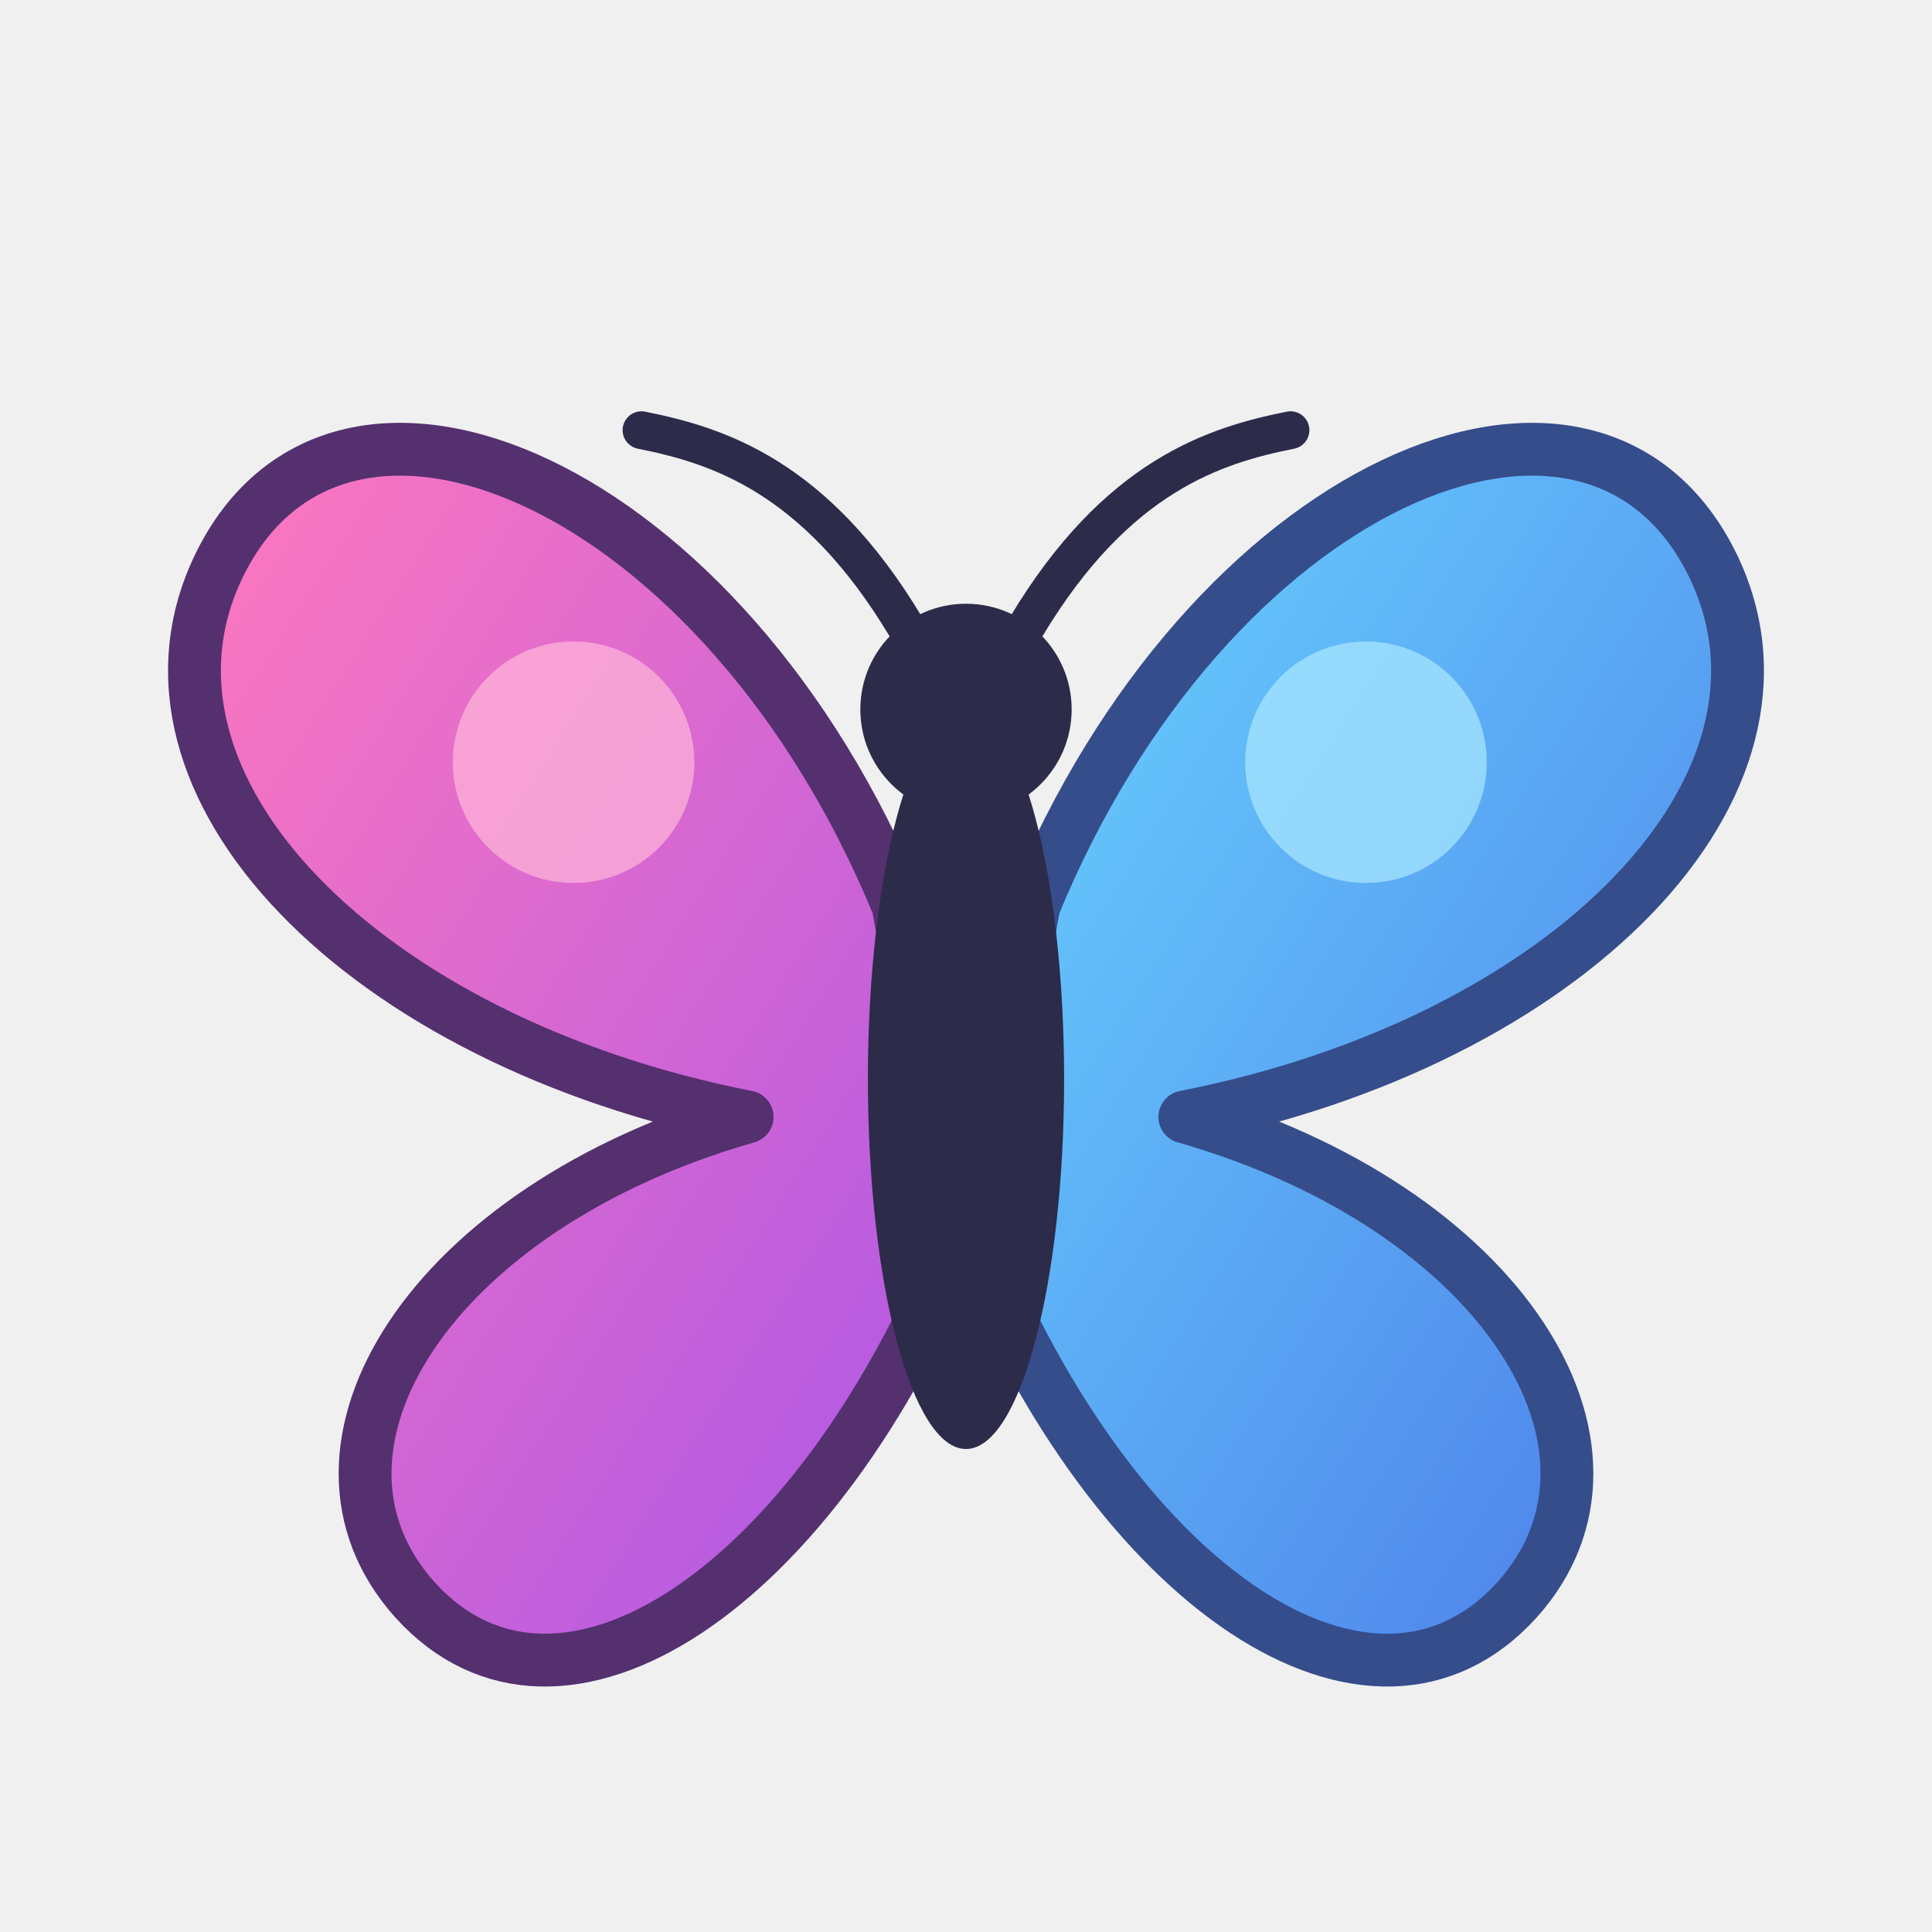
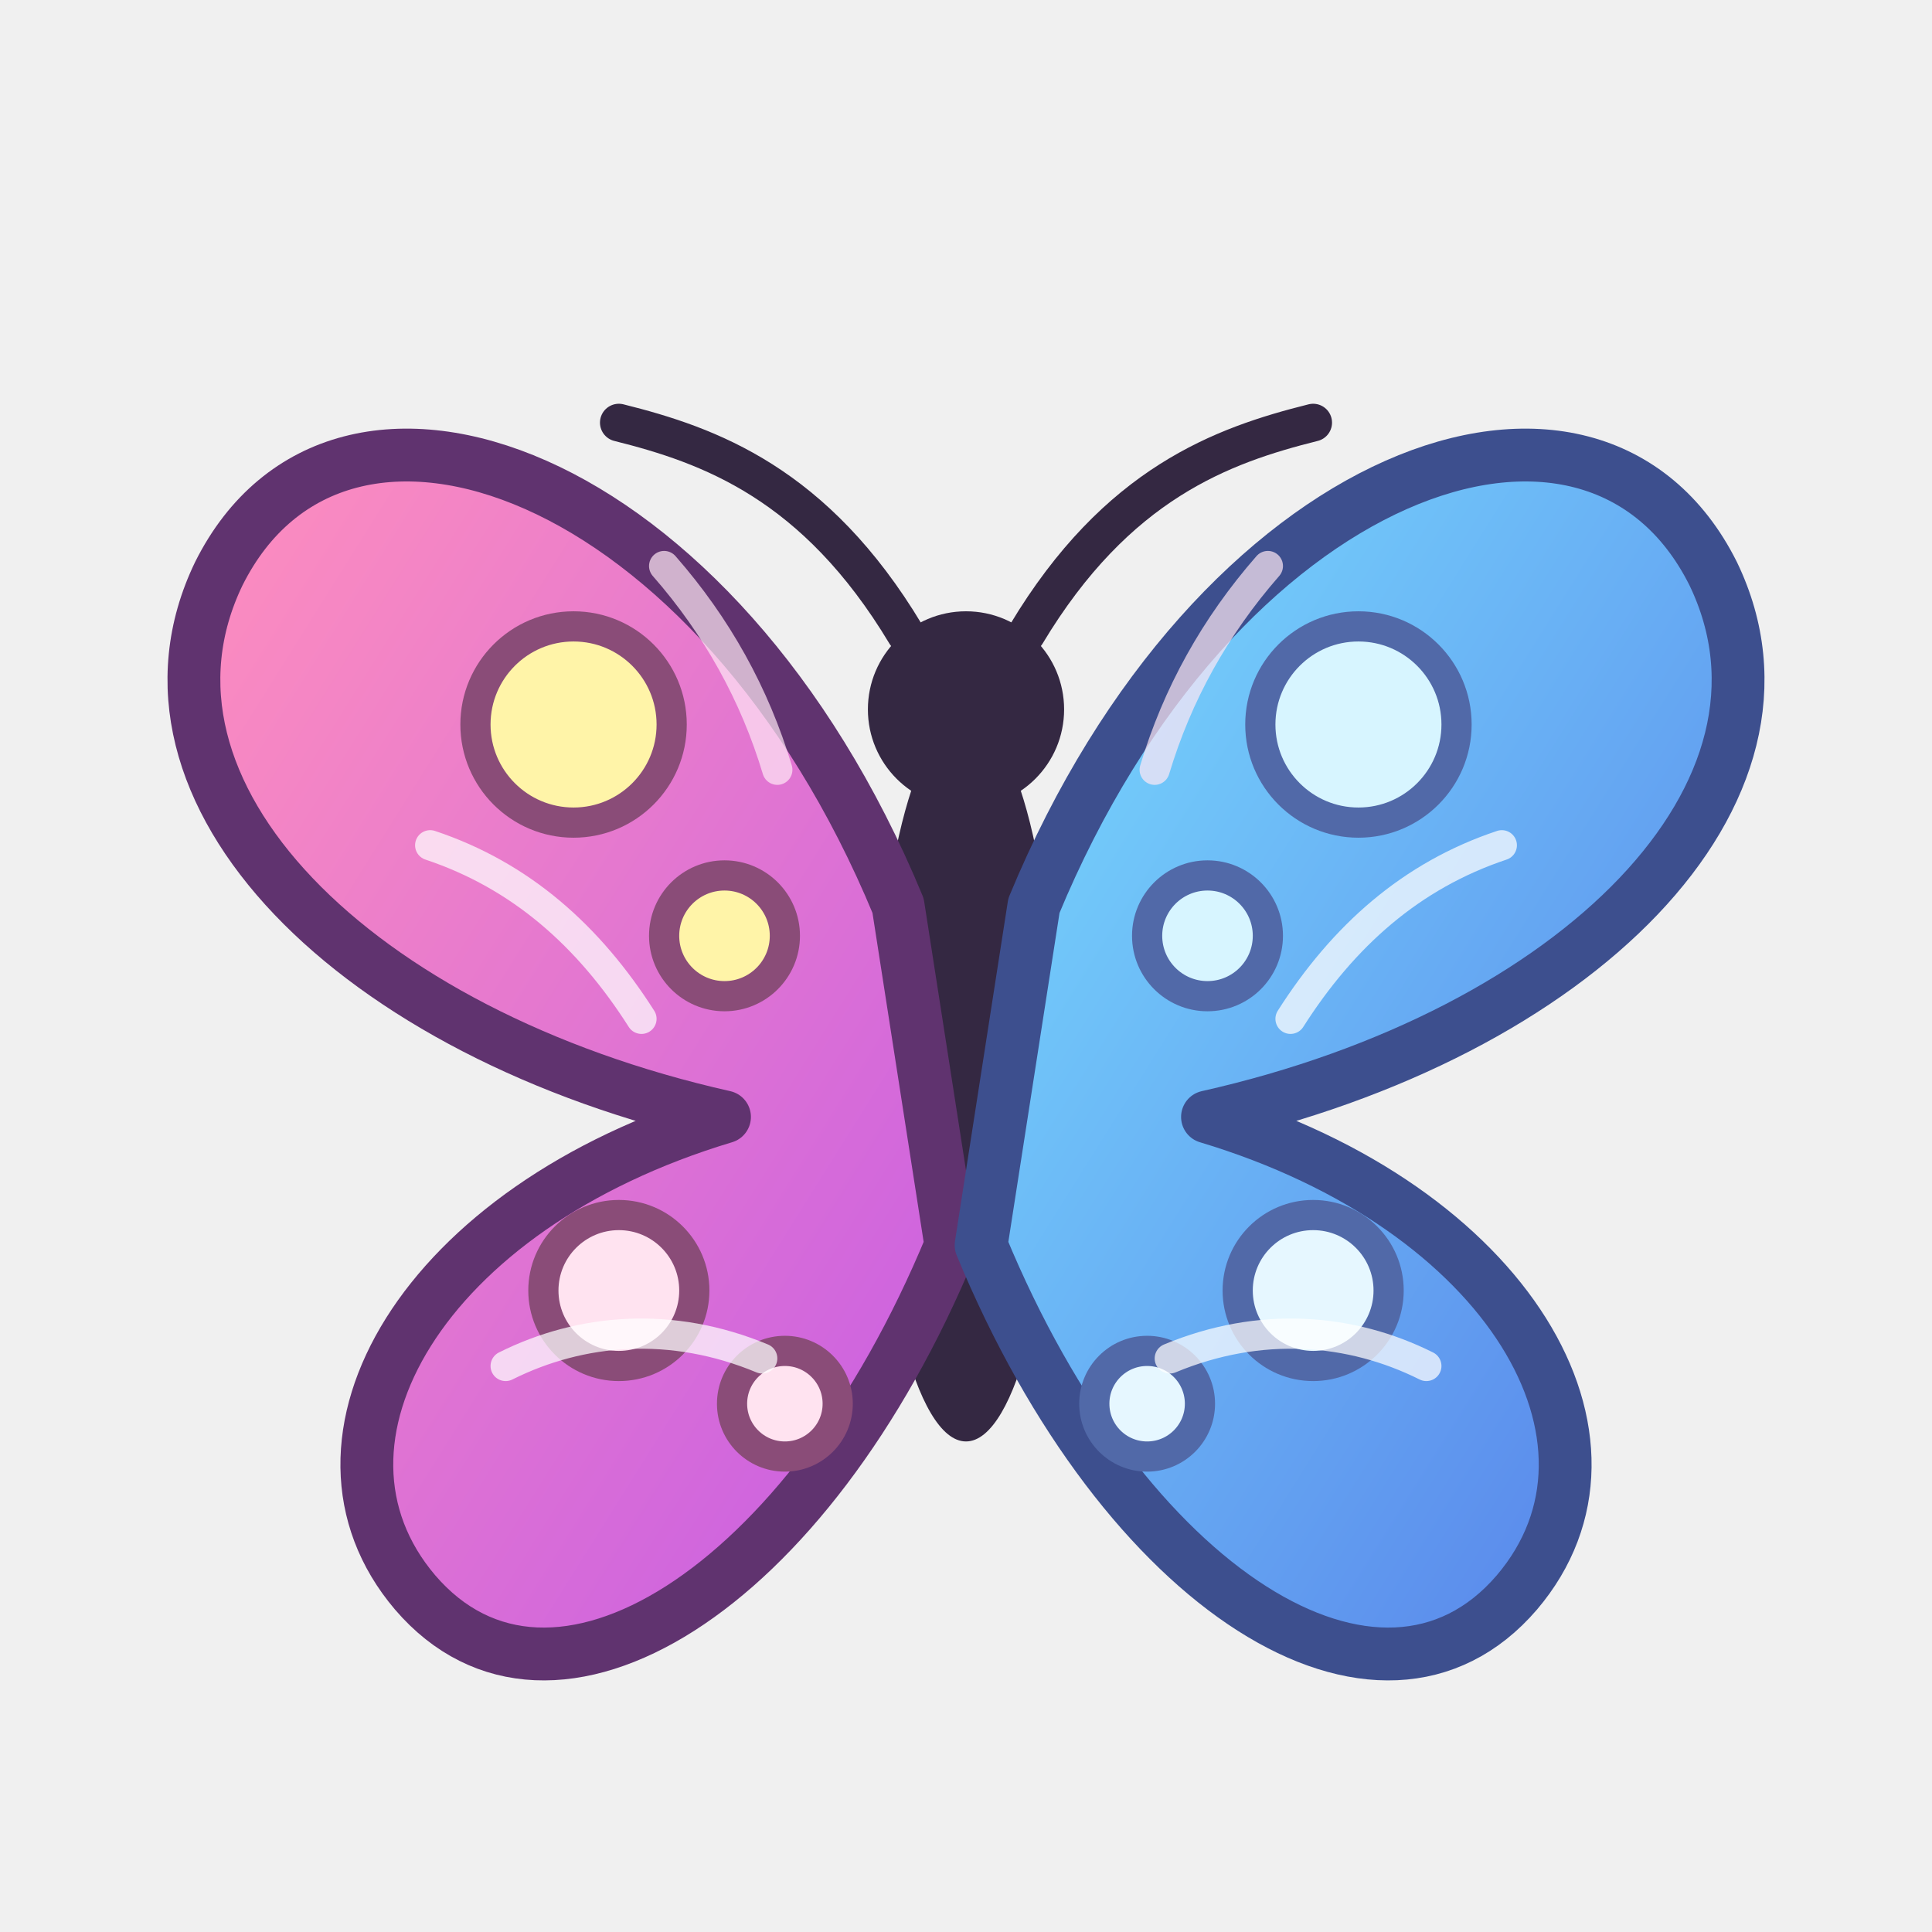
- <svg xmlns="http://www.w3.org/2000/svg" viewBox="0 0 256 256">
+ <svg xmlns="http://www.w3.org/2000/svg" viewBox="0 0 256 256" role="img" aria-label="Decorative butterfly sticker">
  <defs>
-     <linearGradient id="p" x1="0" y1="0" x2="1" y2="1">
-       <stop stop-color="#ff78bd" />
-       <stop offset="1" stop-color="#aa56e8" />
+     <linearGradient id="pinkWing" x1="0" y1="0" x2="1" y2="1">
+       <stop stop-color="#ff8fbd" />
+       <stop offset="1" stop-color="#c55ce5" />
    </linearGradient>
-     <linearGradient id="b" x1="0" y1="0" x2="1" y2="1">
-       <stop stop-color="#6ad7ff" />
-       <stop offset="1" stop-color="#4b78e8" />
+     <linearGradient id="blueWing" x1="0" y1="0" x2="1" y2="1">
+       <stop stop-color="#7adfff" />
+       <stop offset="1" stop-color="#557be8" />
    </linearGradient>
  </defs>
-   <path d="M119 120C96 64 45 42 29 75c-14 29 19 63 70 73-42 12-62 44-44 64 19 21 53-1 72-48z" fill="url(#p)" stroke="#54306f" stroke-width="7" stroke-linejoin="round" />
-   <path d="M137 120c23-56 74-78 90-45 14 29-19 63-70 73 42 12 62 44 44 64-19 21-53-1-72-48z" fill="url(#b)" stroke="#354d8b" stroke-width="7" stroke-linejoin="round" />
-   <ellipse cx="128" cy="143" rx="13" ry="49" fill="#2c2b4a" />
-   <circle cx="128" cy="94" r="14" fill="#2c2b4a" />
-   <path d="M120 83c-12-20-25-24-35-26M136 83c12-20 25-24 35-26" fill="none" stroke="#2c2b4a" stroke-width="5" stroke-linecap="round" />
-   <circle cx="76" cy="101" r="16" fill="#ffb6da" opacity=".72" />
-   <circle cx="181" cy="101" r="16" fill="#a9e7ff" opacity=".72" />
+   <g>
+     <ellipse cx="128" cy="143" rx="12" ry="48" fill="#342842" />
+     <circle cx="128" cy="94" r="13" fill="#342842" />
+     <path d="M120 84c-12-20-26-25-38-28M136 84c12-20 26-25 38-28" fill="none" stroke="#342842" stroke-width="5" stroke-linecap="round" />
+     <path d="M119 120C95 62 45 44 29 76c-14 29 18 61 67 72-40 12-58 43-41 63 18 21 52 0 71-46z" fill="url(#pinkWing)" stroke="#60336f" stroke-width="7" stroke-linejoin="round" />
+     <path d="M137 120c24-58 74-76 90-44 14 29-18 61-67 72 40 12 58 43 41 63-18 21-52 0-71-46z" fill="url(#blueWing)" stroke="#3d4f8e" stroke-width="7" stroke-linejoin="round" />
+     <g fill="#fff4a8" stroke="#8a4c78" stroke-width="4">
+       <circle cx="76" cy="96" r="13" />
+       <circle cx="96" cy="124" r="8" />
+     </g>
+     <g fill="#d7f5ff" stroke="#5169a8" stroke-width="4">
+       <circle cx="180" cy="96" r="13" />
+       <circle cx="160" cy="124" r="8" />
+     </g>
+     <g fill="#ffe3f0" stroke="#8a4c78" stroke-width="4">
+       <circle cx="82" cy="171" r="10" />
+       <circle cx="104" cy="186" r="7" />
+     </g>
+     <g fill="#e6f7ff" stroke="#5169a8" stroke-width="4">
+       <circle cx="174" cy="171" r="10" />
+       <circle cx="152" cy="186" r="7" />
+     </g>
+     <path d="M57 112c12 4 21 12 28 23M199 112c-12 4-21 12-28 23M67 181c10-5 22-6 34-1M189 181c-10-5-22-6-34-1" fill="none" stroke="#ffffff" stroke-width="4" stroke-linecap="round" opacity=".72" />
+     <path d="M88 75c7 8 12 17 15 27M168 75c-7 8-12 17-15 27" fill="none" stroke="#ffe8f5" stroke-width="4" stroke-linecap="round" opacity=".7" />
+   </g>
</svg>
